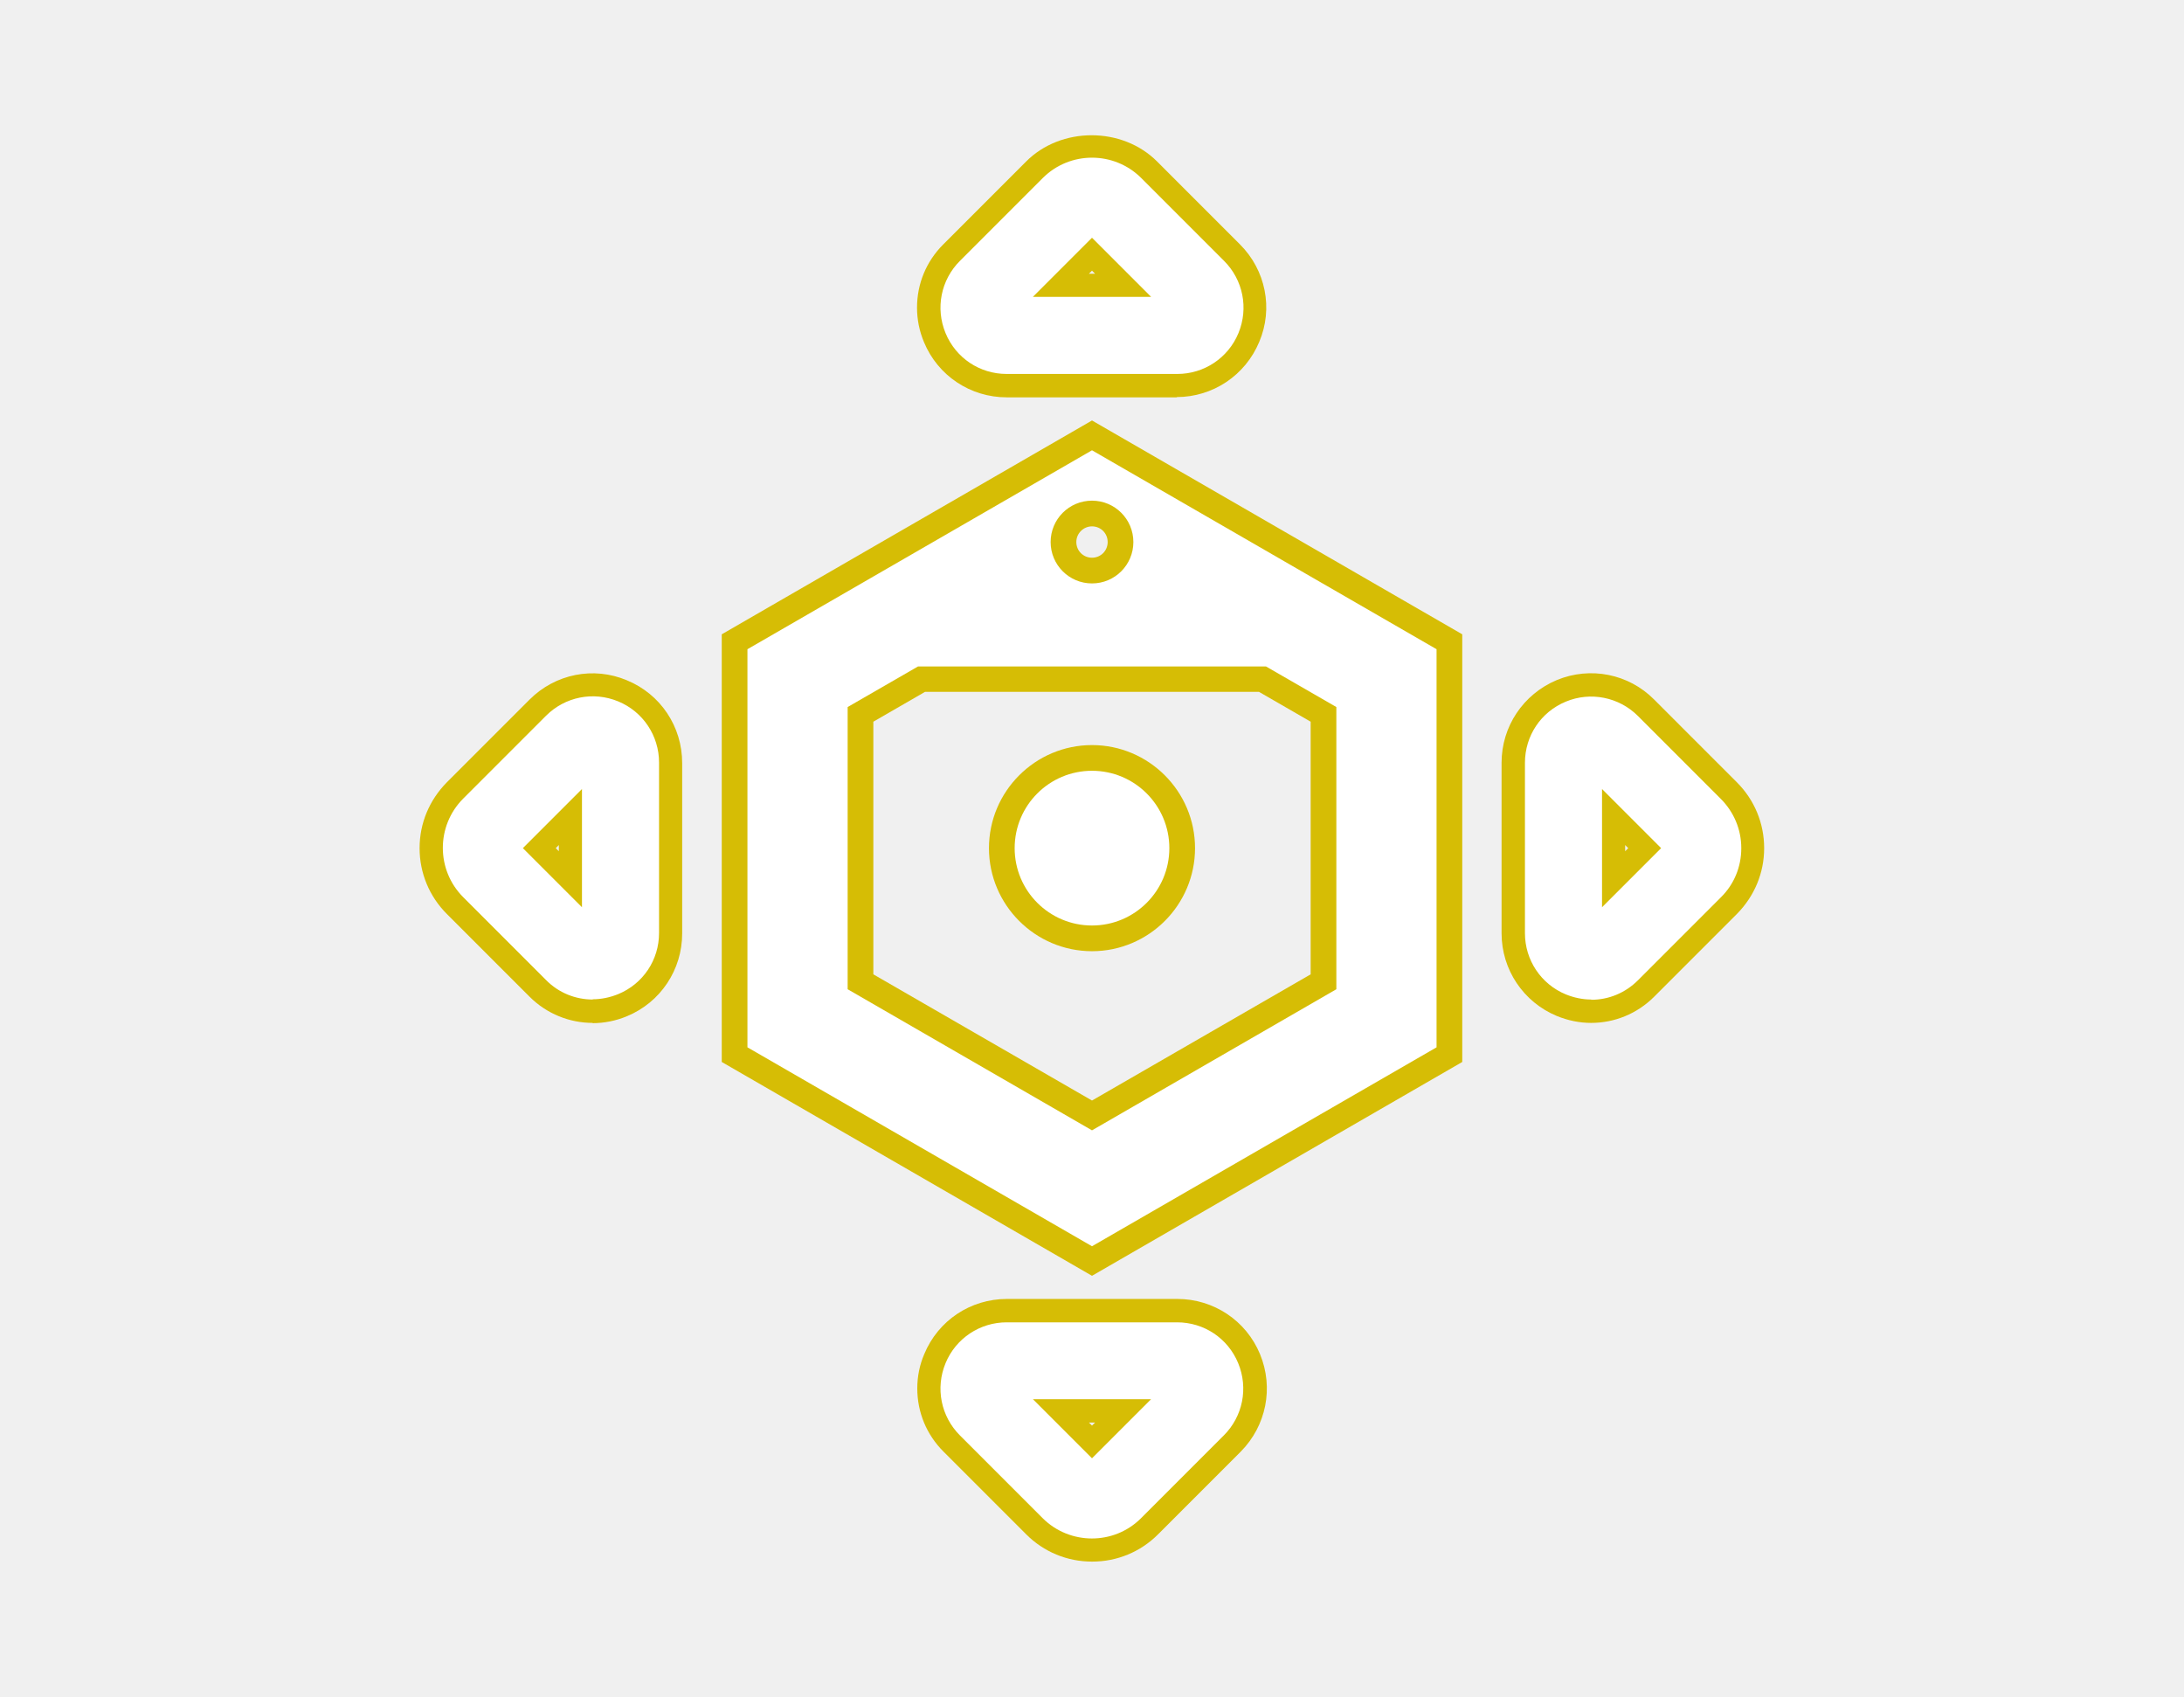
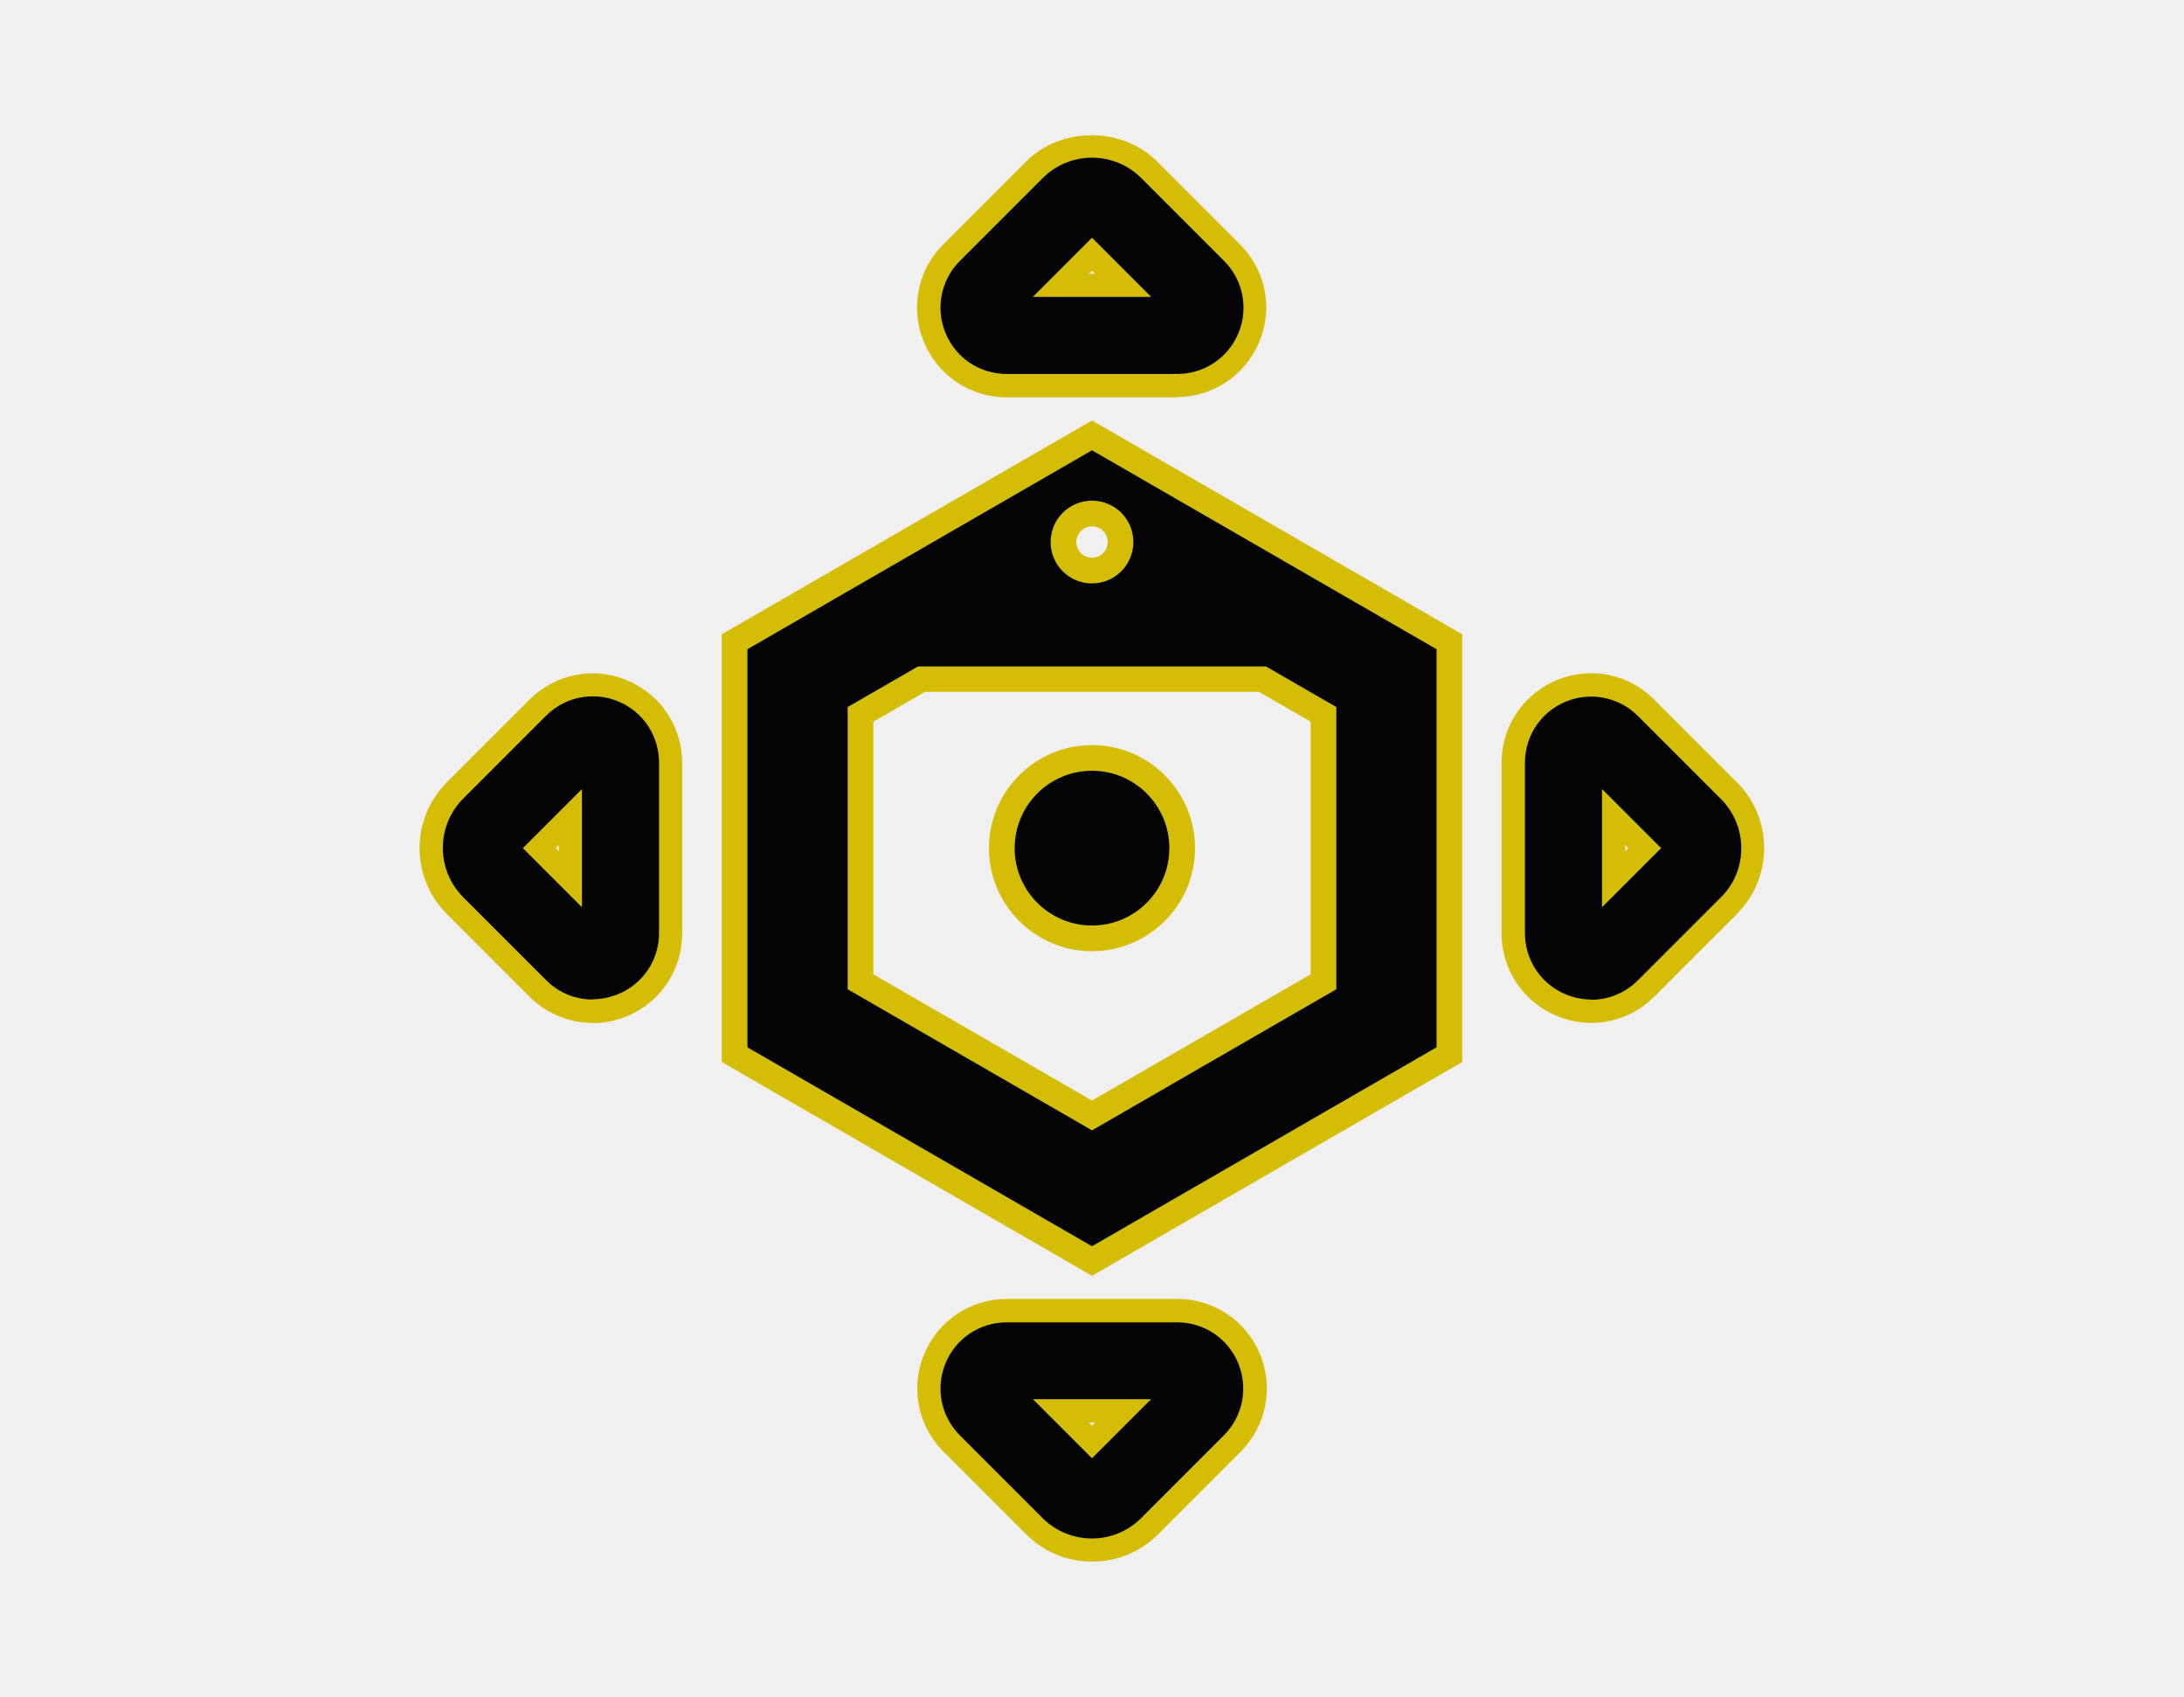
<svg xmlns="http://www.w3.org/2000/svg" id="Assess" viewBox="0 0 85 66" width="85" height="66">
  <defs>
    <style>
      .cls-1 {
        fill: #d6bd05;
      }

      .cls-1, .cls-2 {
        stroke-width: 0px;
      }

      .cls-2 {
-         fill: #fff;
+         fill: #040406;
      }
    </style>
  </defs>
  <g>
    <g>
      <path class="cls-1" d="M45.81,15.46h-6.63c-1.41,0-2.68-.84-3.22-2.15-.18-.43-.27-.88-.27-1.34,0-.93.36-1.8,1.02-2.46l3.22-3.22c1.36-1.37,3.75-1.37,5.11,0l3.22,3.22c1,1,1.3,2.49.75,3.79-.54,1.3-1.8,2.15-3.22,2.15ZM37.87,12.65c.25.49.76.8,1.32.8h6.63c.56,0,1.06-.31,1.32-.8h-9.26ZM42.5,7.7l4.72,4.72c.17-.53.03-1.1-.36-1.5l-3.22-3.22c-.61-.61-1.68-.61-2.28,0l-3.22,3.22c-.28.28-.44.65-.44,1.04,0,.15.02.31.07.45l4.72-4.72ZM46.03,11.31h0s0,0,0,0ZM42.38,10.65h.24l-.12-.12-.12.12Z" />
      <path class="cls-2" d="M45.81,14.55h-6.63c-1.05,0-1.98-.62-2.38-1.59-.4-.97-.18-2.07.56-2.81l3.22-3.22c1.06-1.06,2.78-1.06,3.84,0l3.22,3.22c.74.74.96,1.84.56,2.81-.4.97-1.34,1.59-2.38,1.59ZM40.2,11.55h4.6l-2.3-2.3-2.3,2.3Z" />
    </g>
    <g>
      <path class="cls-1" d="M42.5,60.76c-.97,0-1.88-.38-2.56-1.06l-3.22-3.22c-.66-.66-1.02-1.53-1.02-2.46,0-.46.09-.91.27-1.33.54-1.31,1.8-2.15,3.22-2.15h6.63c1.41,0,2.68.84,3.22,2.15.54,1.31.24,2.79-.75,3.79l-3.22,3.22c-.68.68-1.59,1.06-2.56,1.06ZM37.78,53.57c-.05.15-.07.3-.07.46,0,.39.15.76.44,1.04l3.22,3.22c.61.61,1.68.61,2.29,0l3.22-3.22c.4-.4.53-.97.36-1.5l-4.72,4.72-4.72-4.72ZM42.38,55.35l.12.12.12-.12h-.25ZM37.87,53.35h9.26c-.25-.49-.76-.8-1.32-.8h-6.63c-.56,0-1.06.31-1.32.8Z" />
      <path class="cls-2" d="M42.5,59.86c-.69,0-1.39-.26-1.92-.79l-3.22-3.22c-.74-.74-.96-1.84-.56-2.81s1.34-1.59,2.38-1.59h6.63c1.05,0,1.98.62,2.38,1.59.4.97.18,2.07-.56,2.81l-3.22,3.22c-.53.53-1.22.79-1.92.79ZM40.2,54.44l2.3,2.3,2.3-2.3h-4.6ZM39.48,53.73h0s0,0,0,0Z" />
    </g>
  </g>
  <g>
    <g>
      <path class="cls-1" d="M61.93,39.8c-.45,0-.9-.09-1.34-.27-1.3-.54-2.15-1.8-2.15-3.22v-6.63c0-1.41.84-2.67,2.15-3.22,1.31-.54,2.8-.24,3.79.76l3.22,3.22c.68.68,1.06,1.59,1.06,2.56s-.38,1.87-1.06,2.56l-3.22,3.22c-.67.67-1.55,1.02-2.46,1.02ZM61.48,37.72c.52.17,1.1.03,1.5-.36l3.22-3.22c.3-.3.47-.71.47-1.14s-.17-.84-.47-1.14l-3.22-3.22c-.4-.4-.97-.53-1.5-.36l4.72,4.72-4.72,4.72ZM61.25,28.37c-.49.25-.8.76-.8,1.32v6.63c0,.56.31,1.07.8,1.32v-9.26ZM63.25,32.88v.24l.12-.12-.12-.12Z" />
      <path class="cls-2" d="M61.93,38.89c-.33,0-.67-.07-.99-.2-.97-.4-1.59-1.34-1.59-2.38v-6.63c0-1.05.62-1.98,1.59-2.38.96-.4,2.07-.18,2.81.56l3.22,3.22c.51.51.8,1.19.8,1.92s-.28,1.41-.8,1.92l-3.22,3.22c-.5.5-1.15.76-1.82.76ZM62.35,30.7v4.6l2.3-2.3-2.3-2.3Z" />
    </g>
    <g>
      <path class="cls-1" d="M23.07,39.8c-.9,0-1.79-.35-2.46-1.02l-3.22-3.22c-.68-.68-1.06-1.59-1.06-2.56s.38-1.87,1.06-2.56l3.22-3.22c1-1,2.49-1.3,3.79-.75,1.31.54,2.15,1.8,2.15,3.22v6.63c0,1.41-.84,2.68-2.15,3.22-.43.18-.89.27-1.34.27ZM23.07,28.2c-.38,0-.76.15-1.05.43l-3.22,3.22c-.3.3-.47.71-.47,1.14s.17.84.47,1.14l3.22,3.22c.4.4.97.53,1.5.36l-4.72-4.72,4.72-4.72c-.15-.05-.3-.07-.45-.07ZM23.75,28.37v9.26c.49-.25.8-.76.8-1.32v-6.63c0-.56-.31-1.06-.8-1.32ZM21.63,33l.12.12v-.24l-.12.12Z" />
      <path class="cls-2" d="M23.07,38.89c-.67,0-1.33-.26-1.82-.76l-3.22-3.22c-1.06-1.06-1.06-2.78,0-3.84l3.22-3.22c.74-.74,1.84-.96,2.81-.56.97.4,1.59,1.34,1.59,2.38v6.63c0,1.05-.62,1.98-1.59,2.38-.32.13-.66.2-.99.2ZM20.35,33l2.3,2.3v-4.6l-2.3,2.3Z" />
    </g>
  </g>
  <g>
    <path class="cls-1" d="M42.5,49.64l-14.41-8.32v-16.64l14.41-8.32,14.41,8.32v16.64l-14.41,8.32ZM30.09,40.17l12.41,7.16,12.41-7.16v-14.33l-10.02-5.78c.14.32.21.67.21,1.03,0,1.44-1.17,2.61-2.61,2.61s-2.61-1.17-2.61-2.61c0-.37.08-.72.21-1.03l-10.02,5.78v14.33ZM42.5,20.48c-.33,0-.61.27-.61.61s.27.61.61.61.61-.27.61-.61-.27-.61-.61-.61ZM42.5,45.13l-10.51-6.07v-12.13l3.47-2h14.07l3.47,2v12.13l-10.51,6.07ZM33.99,37.91l8.51,4.91,8.51-4.91v-9.83l-2.01-1.16h-13l-2.01,1.16v9.83Z" />
    <path class="cls-2" d="M42.5,17.52l-13.41,7.74v15.49l13.41,7.74,13.41-7.74v-15.49l-13.41-7.74ZM42.5,19.48c.89,0,1.61.72,1.61,1.61s-.72,1.61-1.61,1.61-1.61-.72-1.61-1.61.72-1.61,1.61-1.61ZM52.01,38.49l-9.51,5.49-9.51-5.49v-10.98l2.74-1.58h13.54l2.74,1.58v10.98Z" />
    <g>
      <path class="cls-1" d="M42.5,37.01c-2.21,0-4.01-1.8-4.01-4.01s1.8-4.01,4.01-4.01,4.01,1.8,4.01,4.01-1.8,4.01-4.01,4.01ZM42.5,30.99c-1.11,0-2.01.9-2.01,2.01s.9,2.01,2.01,2.01,2.01-.9,2.01-2.01-.9-2.01-2.01-2.01Z" />
      <circle class="cls-2" cx="42.5" cy="33" r="3.01" />
    </g>
  </g>
</svg>
